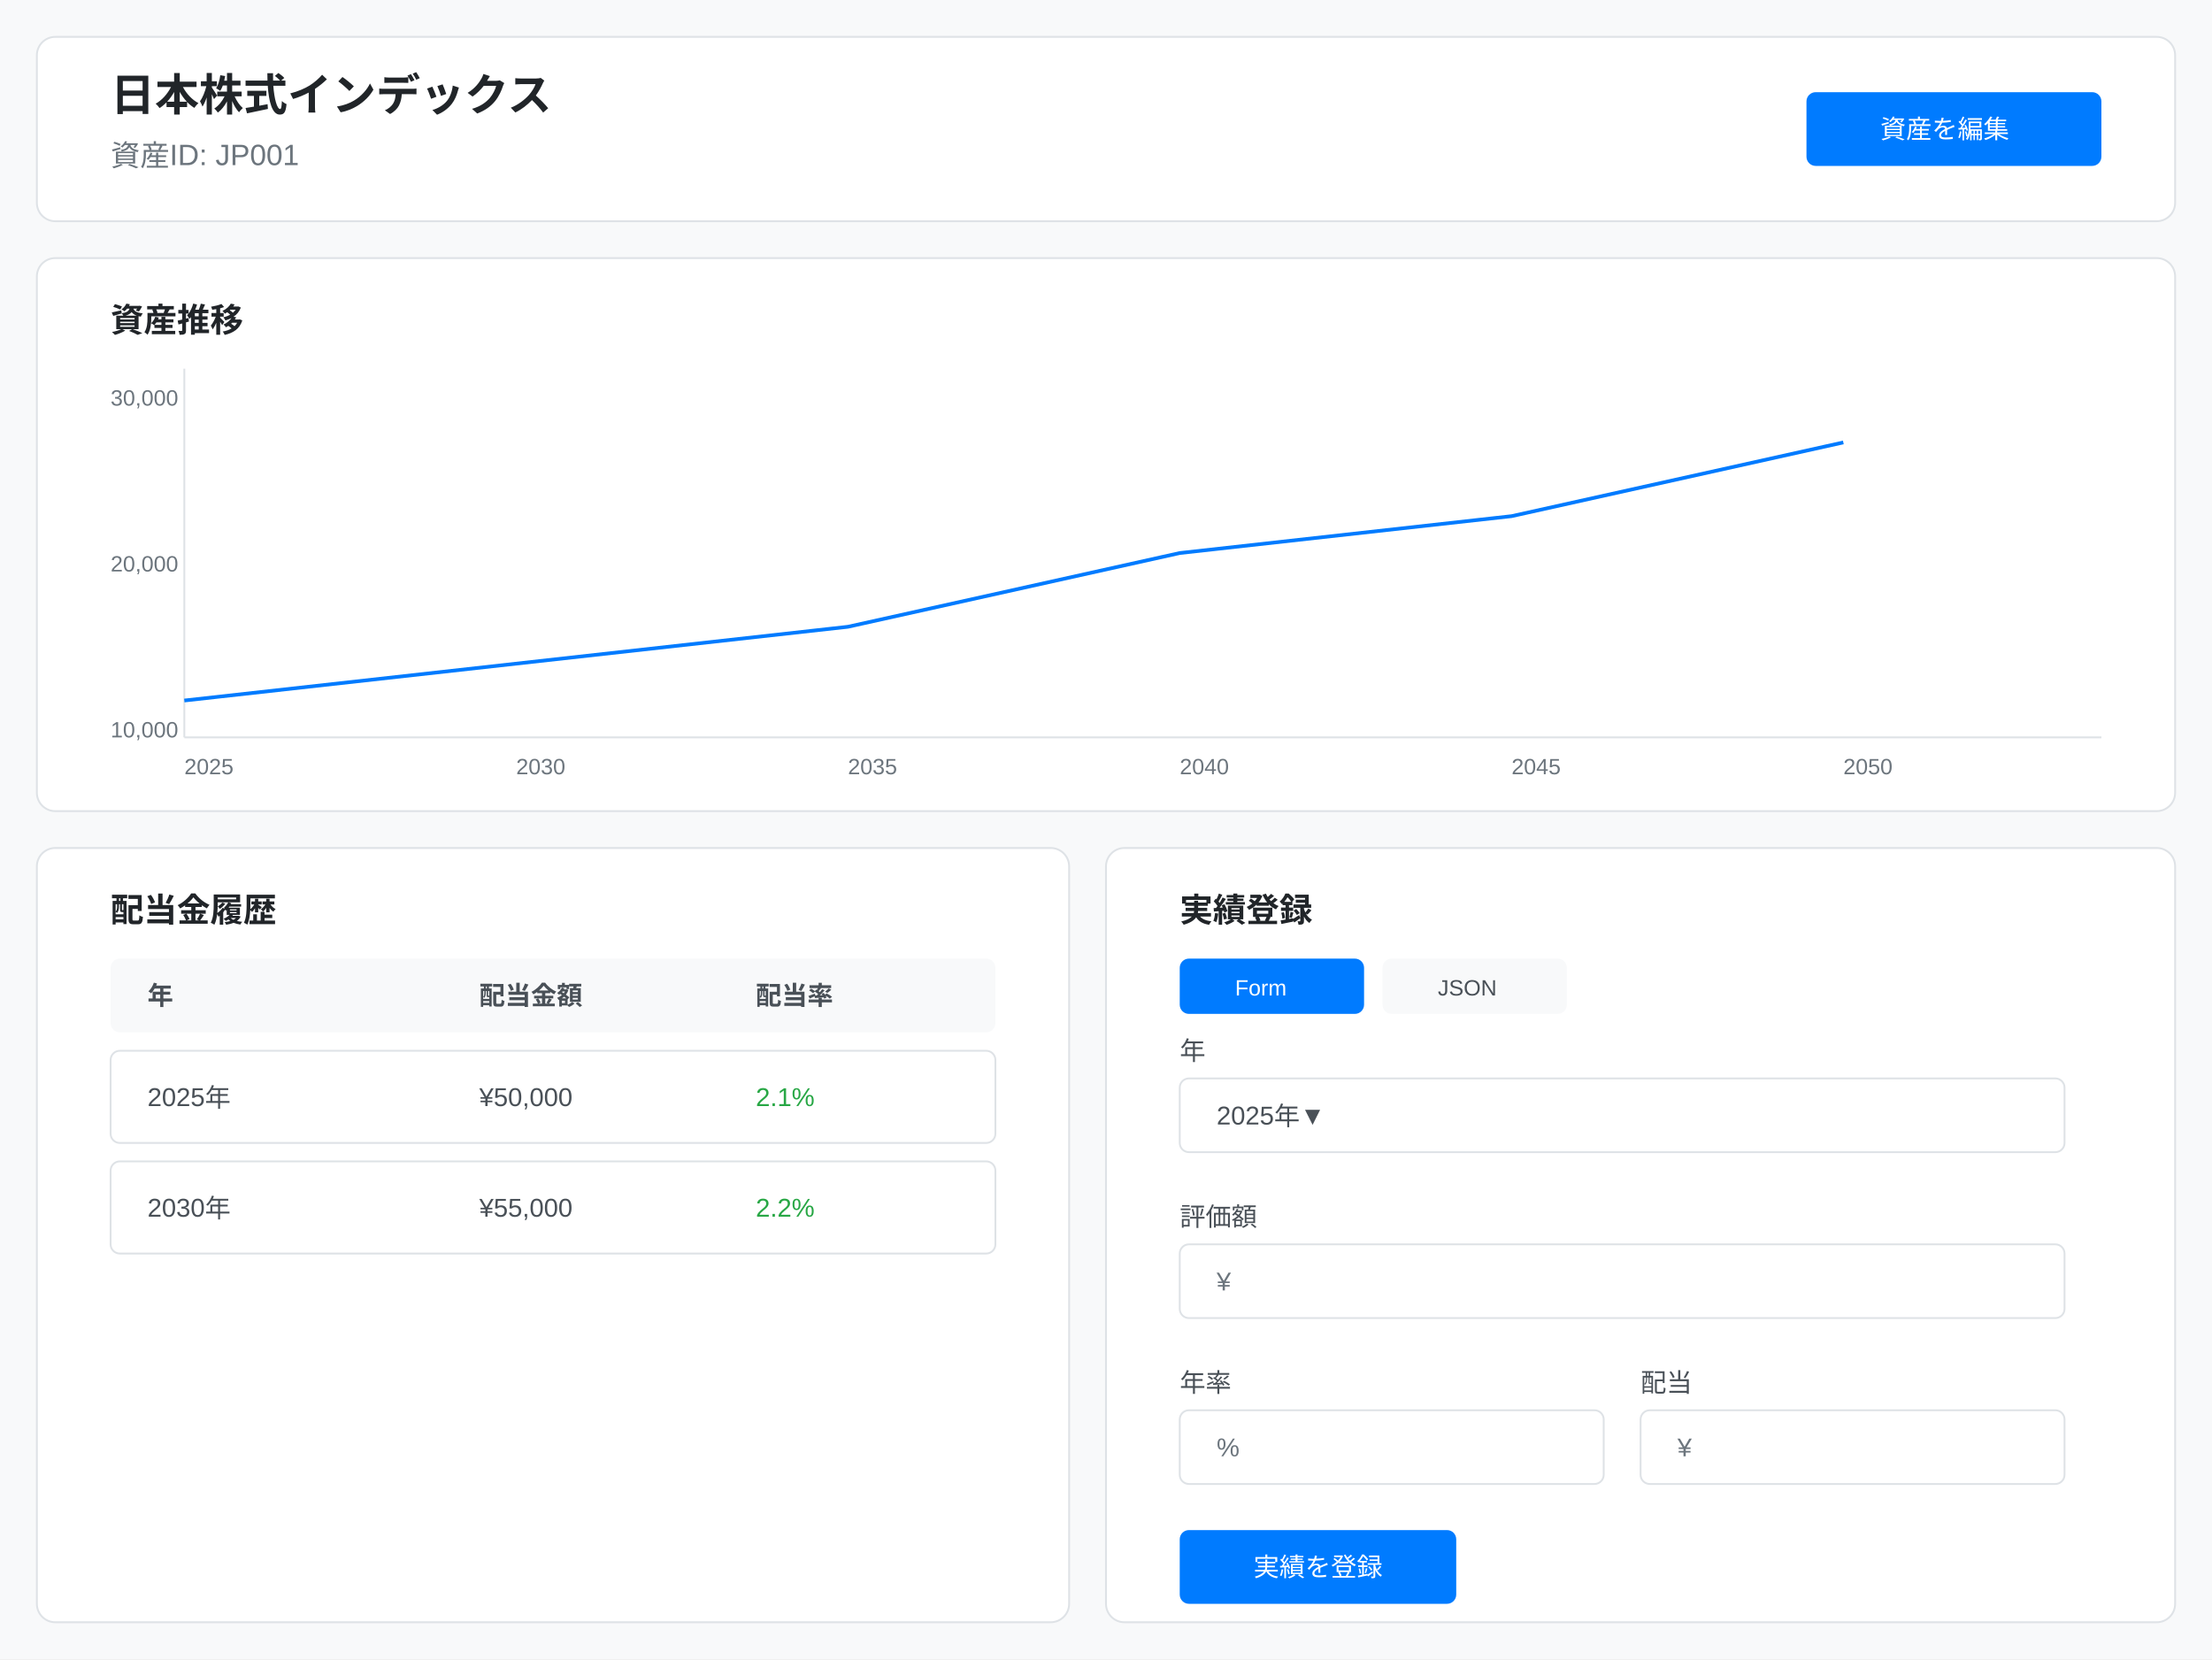
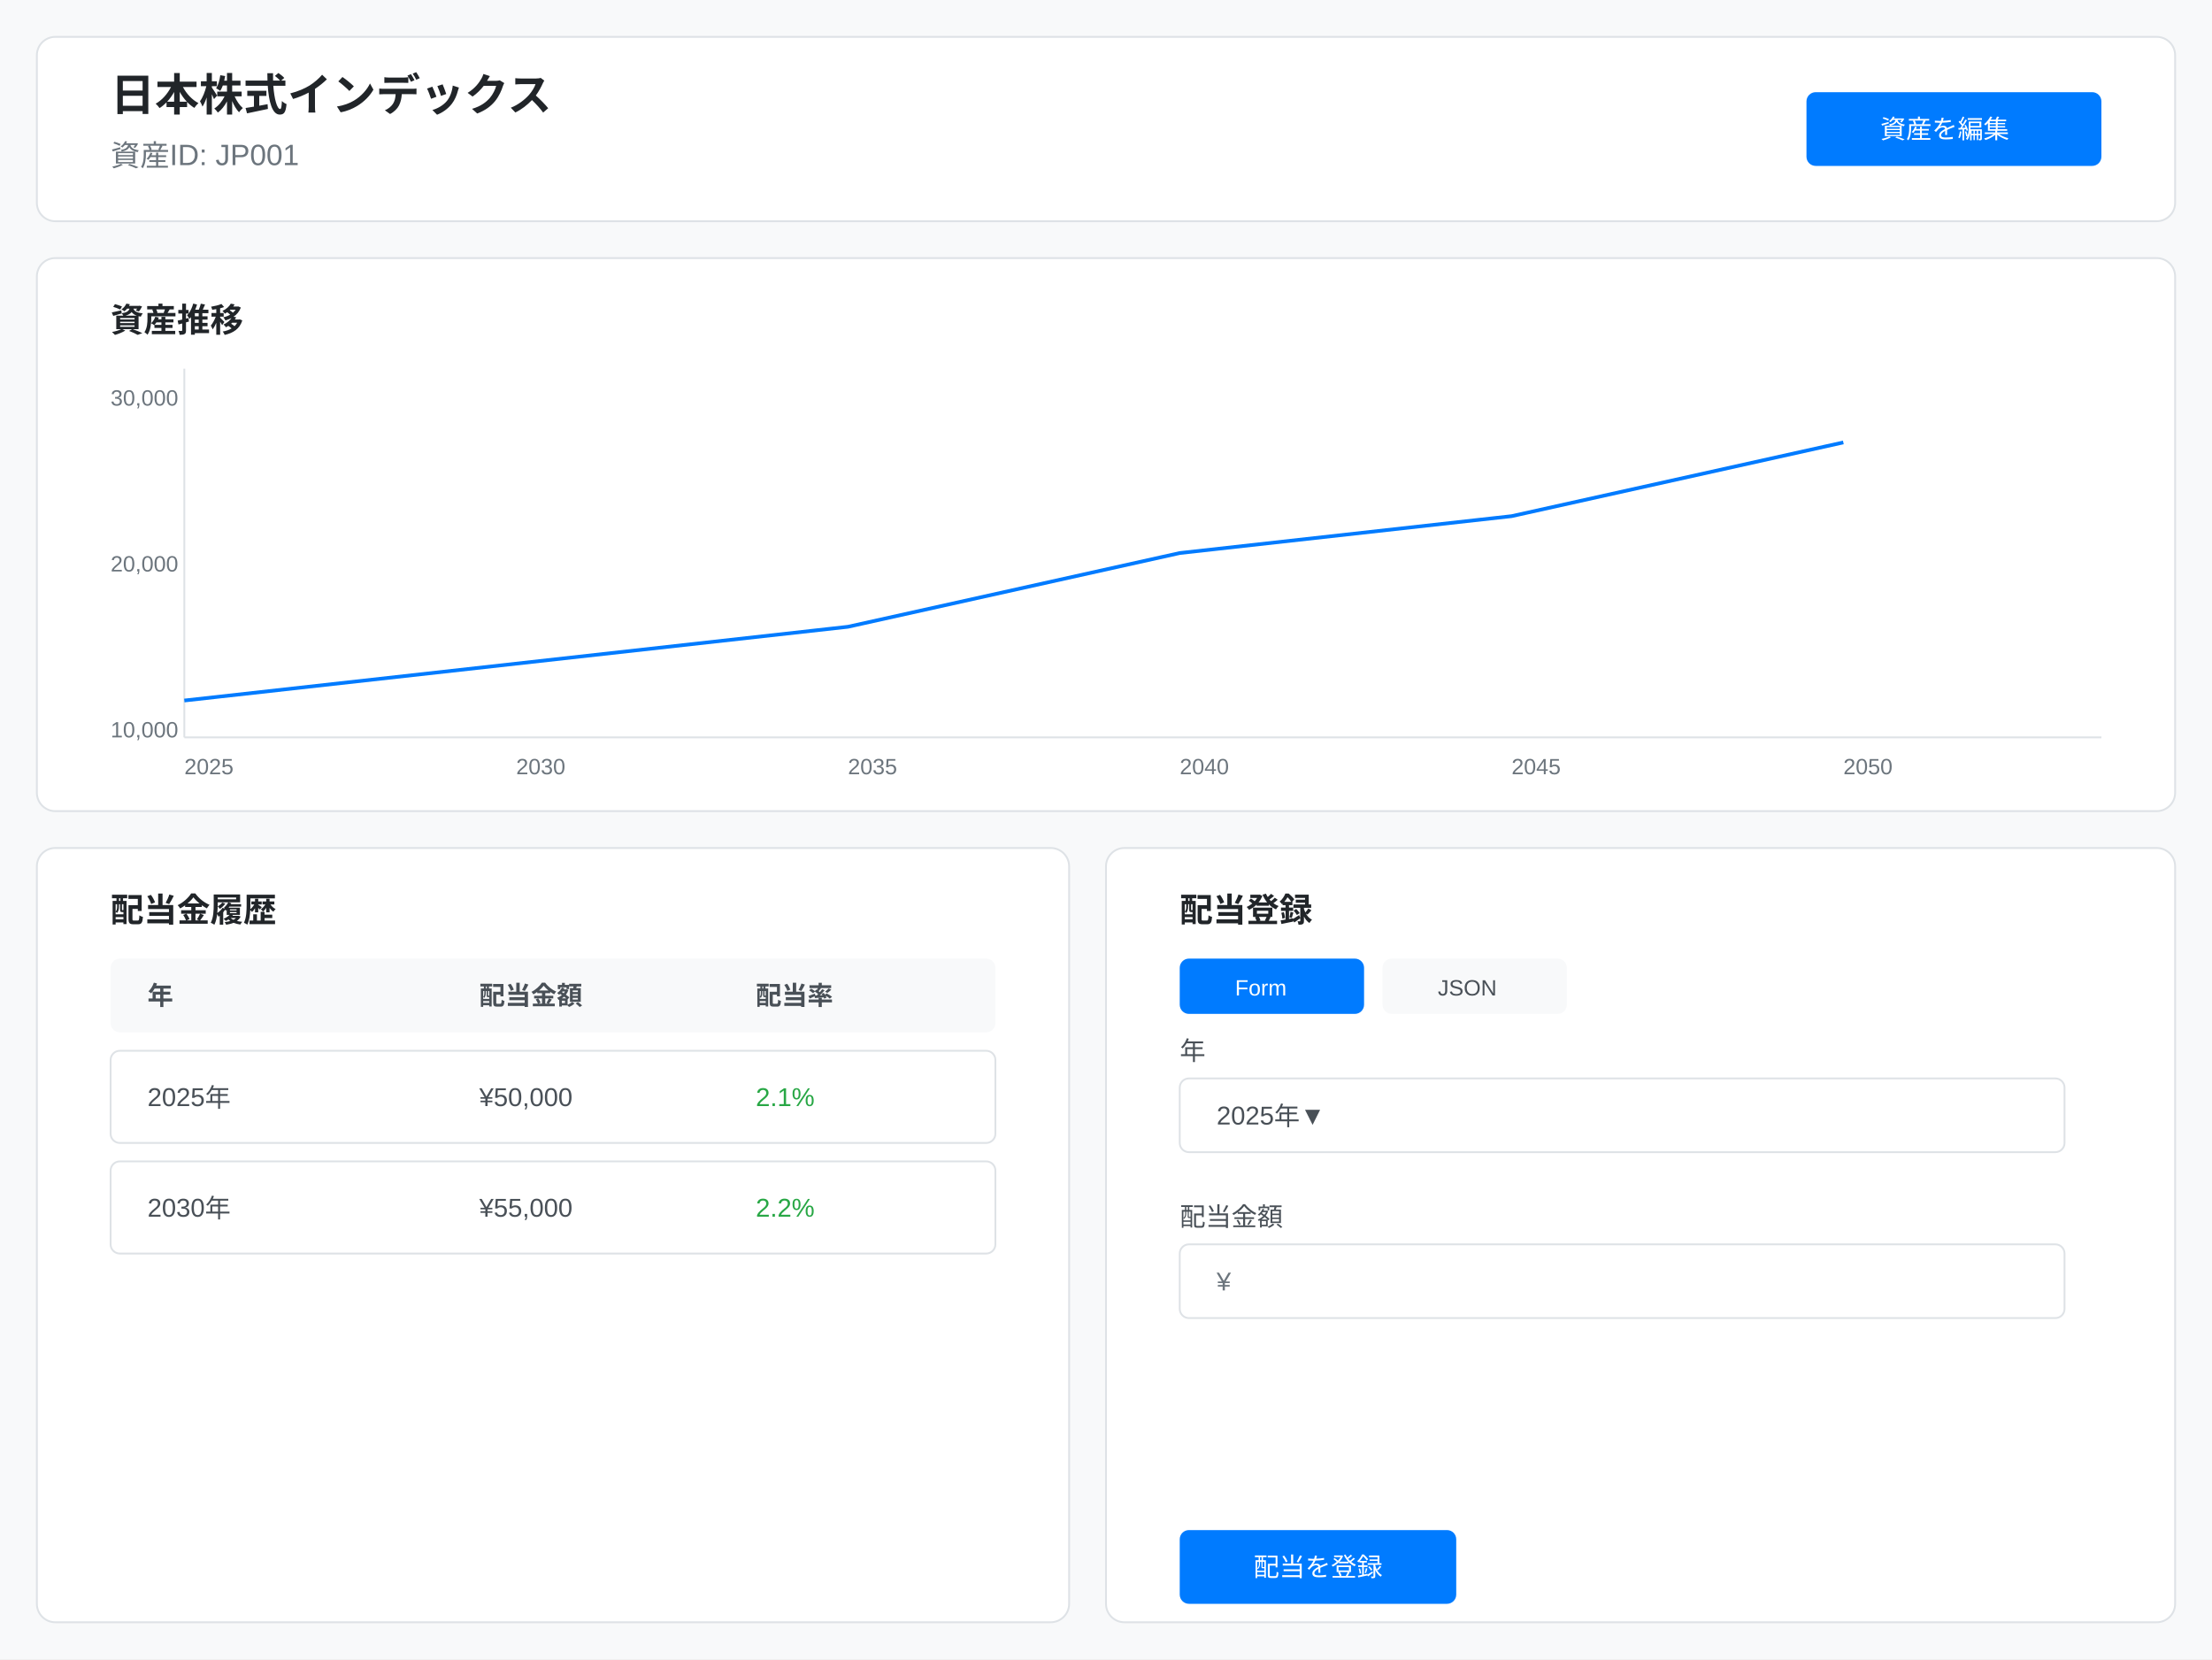
<svg xmlns="http://www.w3.org/2000/svg" width="1200" height="900" viewBox="0 0 1200 900">
  <rect width="1200" height="900" fill="#f8f9fa" />
  <g transform="translate(20, 20)">
    <rect width="1160" height="100" rx="10" fill="#ffffff" stroke="#dee2e6" />
    <text x="40" y="40" font-family="Arial" font-size="24" font-weight="bold" fill="#212529">日本株式インデックス</text>
    <text x="40" y="70" font-family="Arial" font-size="16" fill="#6c757d">資産ID: JP001</text>
    <rect x="960" y="30" width="160" height="40" rx="5" fill="#007bff" />
    <text x="1000" y="55" font-family="Arial" font-size="14" fill="#ffffff">資産を編集</text>
  </g>
  <g transform="translate(20, 140)">
    <rect width="1160" height="300" rx="10" fill="#ffffff" stroke="#dee2e6" />
    <text x="40" y="40" font-family="Arial" font-size="18" font-weight="bold" fill="#212529">資産推移</text>
    <g transform="translate(40, 60)">
      <line x1="40" y1="0" x2="40" y2="200" stroke="#dee2e6" />
      <text x="0" y="20" font-family="Arial" font-size="12" fill="#6c757d">30,000</text>
      <text x="0" y="110" font-family="Arial" font-size="12" fill="#6c757d">20,000</text>
      <text x="0" y="200" font-family="Arial" font-size="12" fill="#6c757d">10,000</text>
      <line x1="40" y1="200" x2="1080" y2="200" stroke="#dee2e6" />
      <path d="M40,180 L220,160 L400,140 L580,100 L760,80 L940,40" fill="none" stroke="#007bff" stroke-width="2" />
      <text x="40" y="220" font-family="Arial" font-size="12" fill="#6c757d">2025</text>
      <text x="220" y="220" font-family="Arial" font-size="12" fill="#6c757d">2030</text>
      <text x="400" y="220" font-family="Arial" font-size="12" fill="#6c757d">2035</text>
      <text x="580" y="220" font-family="Arial" font-size="12" fill="#6c757d">2040</text>
      <text x="760" y="220" font-family="Arial" font-size="12" fill="#6c757d">2045</text>
      <text x="940" y="220" font-family="Arial" font-size="12" fill="#6c757d">2050</text>
    </g>
  </g>
  <g transform="translate(20, 460)">
    <rect width="560" height="420" rx="10" fill="#ffffff" stroke="#dee2e6" />
    <text x="40" y="40" font-family="Arial" font-size="18" font-weight="bold" fill="#212529">配当金履歴</text>
    <g transform="translate(40, 60)">
      <rect width="480" height="40" rx="5" fill="#f8f9fa" />
      <text x="20" y="25" font-family="Arial" font-size="14" font-weight="bold" fill="#495057">年</text>
      <text x="200" y="25" font-family="Arial" font-size="14" font-weight="bold" fill="#495057">配当金額</text>
      <text x="350" y="25" font-family="Arial" font-size="14" font-weight="bold" fill="#495057">配当率</text>
    </g>
    <g transform="translate(40, 110)">
      <rect width="480" height="50" rx="5" fill="#ffffff" stroke="#dee2e6" />
      <text x="20" y="30" font-family="Arial" font-size="14" fill="#495057">2025年</text>
      <text x="200" y="30" font-family="Arial" font-size="14" fill="#495057">¥50,000</text>
      <text x="350" y="30" font-family="Arial" font-size="14" fill="#28a745">2.1%</text>
      <g transform="translate(0, 60)">
        <rect width="480" height="50" rx="5" fill="#ffffff" stroke="#dee2e6" />
        <text x="20" y="30" font-family="Arial" font-size="14" fill="#495057">2030年</text>
        <text x="200" y="30" font-family="Arial" font-size="14" fill="#495057">¥55,000</text>
        <text x="350" y="30" font-family="Arial" font-size="14" fill="#28a745">2.2%</text>
      </g>
    </g>
  </g>
  <g transform="translate(600, 460)">
    <rect width="580" height="420" rx="10" fill="#ffffff" stroke="#dee2e6" />
-     <text x="40" y="40" font-family="Arial" font-size="18" font-weight="bold" fill="#212529">実績登録</text>
+     <text x="40" y="40" font-family="Arial" font-size="18" font-weight="bold" fill="#212529">配当登録</text>
    <g transform="translate(40, 60)">
      <rect width="100" height="30" rx="5" fill="#007bff" />
      <text x="30" y="20" font-family="Arial" font-size="12" fill="#ffffff">Form</text>
      <rect x="110" width="100" height="30" rx="5" fill="#f8f9fa" />
      <text x="140" y="20" font-family="Arial" font-size="12" fill="#495057">JSON</text>
    </g>
    <g transform="translate(40, 95)">
      <text x="0" y="20" font-family="Arial" font-size="14" fill="#495057">年</text>
      <rect x="0" y="30" width="480" height="40" rx="5" fill="#ffffff" stroke="#dee2e6" />
      <text x="20" y="55" font-family="Arial" font-size="14" fill="#495057">2025年▼</text>
      <g transform="translate(0, 90)">
-         <text x="0" y="20" font-family="Arial" font-size="14" fill="#495057">評価額</text>
+         <text x="0" y="20" font-family="Arial" font-size="14" fill="#495057">配当金額</text>
        <rect x="0" y="30" width="480" height="40" rx="5" fill="#ffffff" stroke="#dee2e6" />
        <text x="20" y="55" font-family="Arial" font-size="14" fill="#6c757d">¥</text>
-       </g>
-       <g transform="translate(0, 180)">
-         <g>
-           <text x="0" y="20" font-family="Arial" font-size="14" fill="#495057">年率</text>
-           <rect x="0" y="30" width="230" height="40" rx="5" fill="#ffffff" stroke="#dee2e6" />
-           <text x="20" y="55" font-family="Arial" font-size="14" fill="#6c757d">%</text>
-         </g>
-         <g transform="translate(250, 0)">
-           <text x="0" y="20" font-family="Arial" font-size="14" fill="#495057">配当</text>
-           <rect x="0" y="30" width="230" height="40" rx="5" fill="#ffffff" stroke="#dee2e6" />
-           <text x="20" y="55" font-family="Arial" font-size="14" fill="#6c757d">¥</text>
-         </g>
      </g>
    </g>
    <g transform="translate(40, 370)">
      <rect width="150" height="40" rx="5" fill="#007bff" />
-       <text x="40" y="25" font-family="Arial" font-size="14" fill="#ffffff">実績を登録</text>
+       <text x="40" y="25" font-family="Arial" font-size="14" fill="#ffffff">配当を登録</text>
    </g>
  </g>
</svg>
